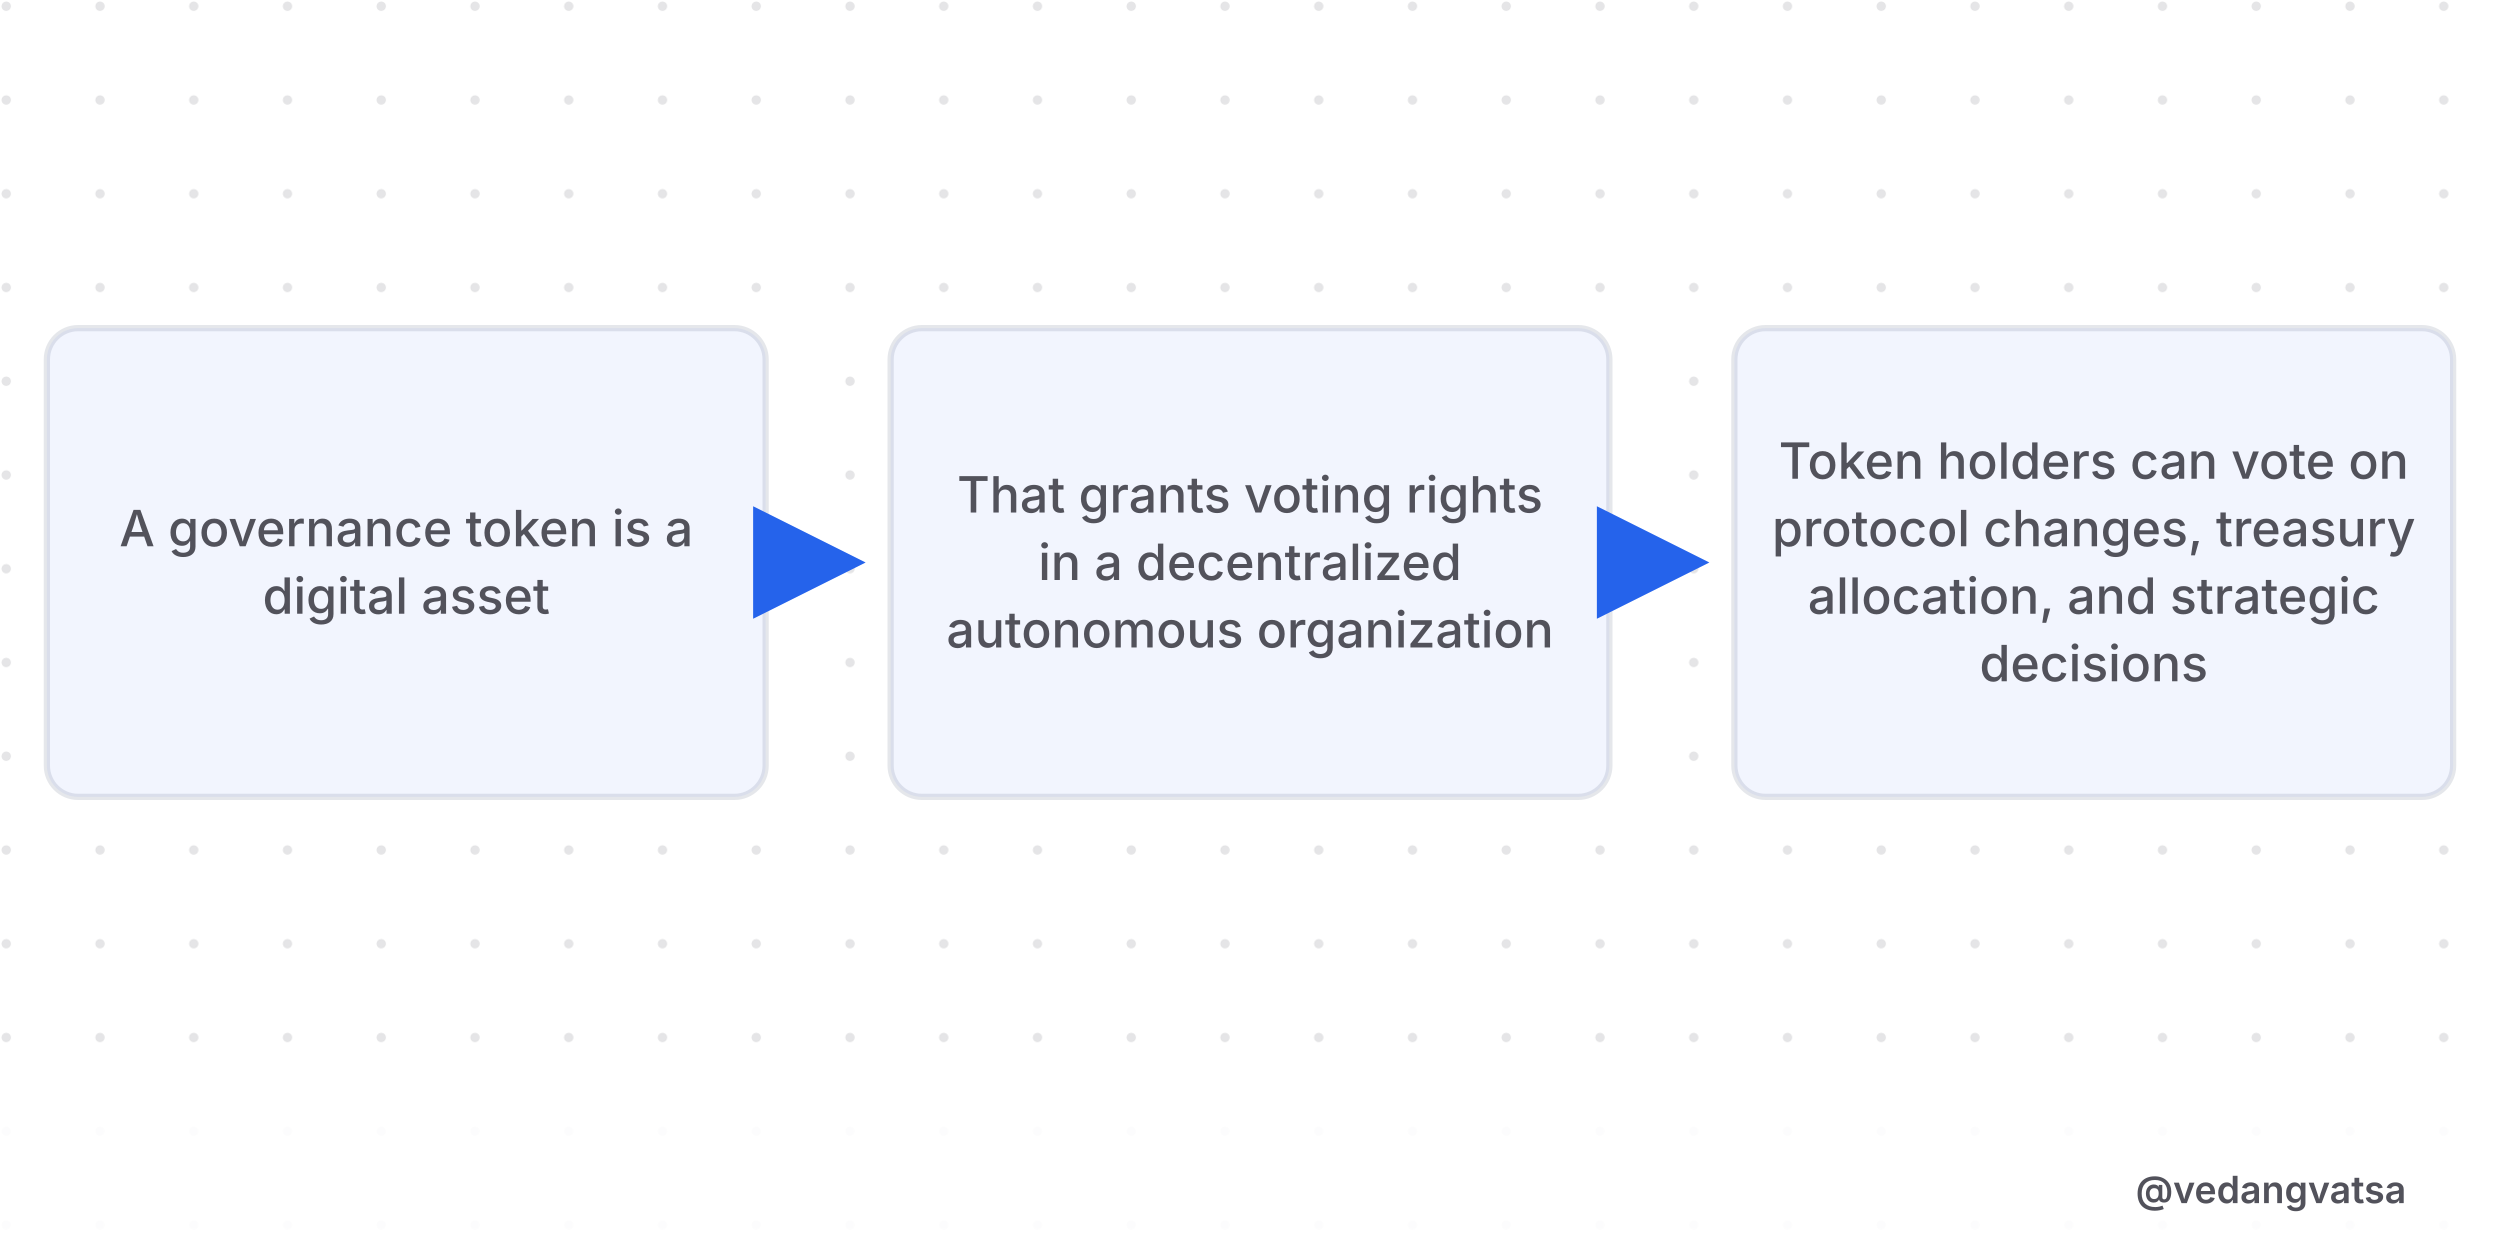
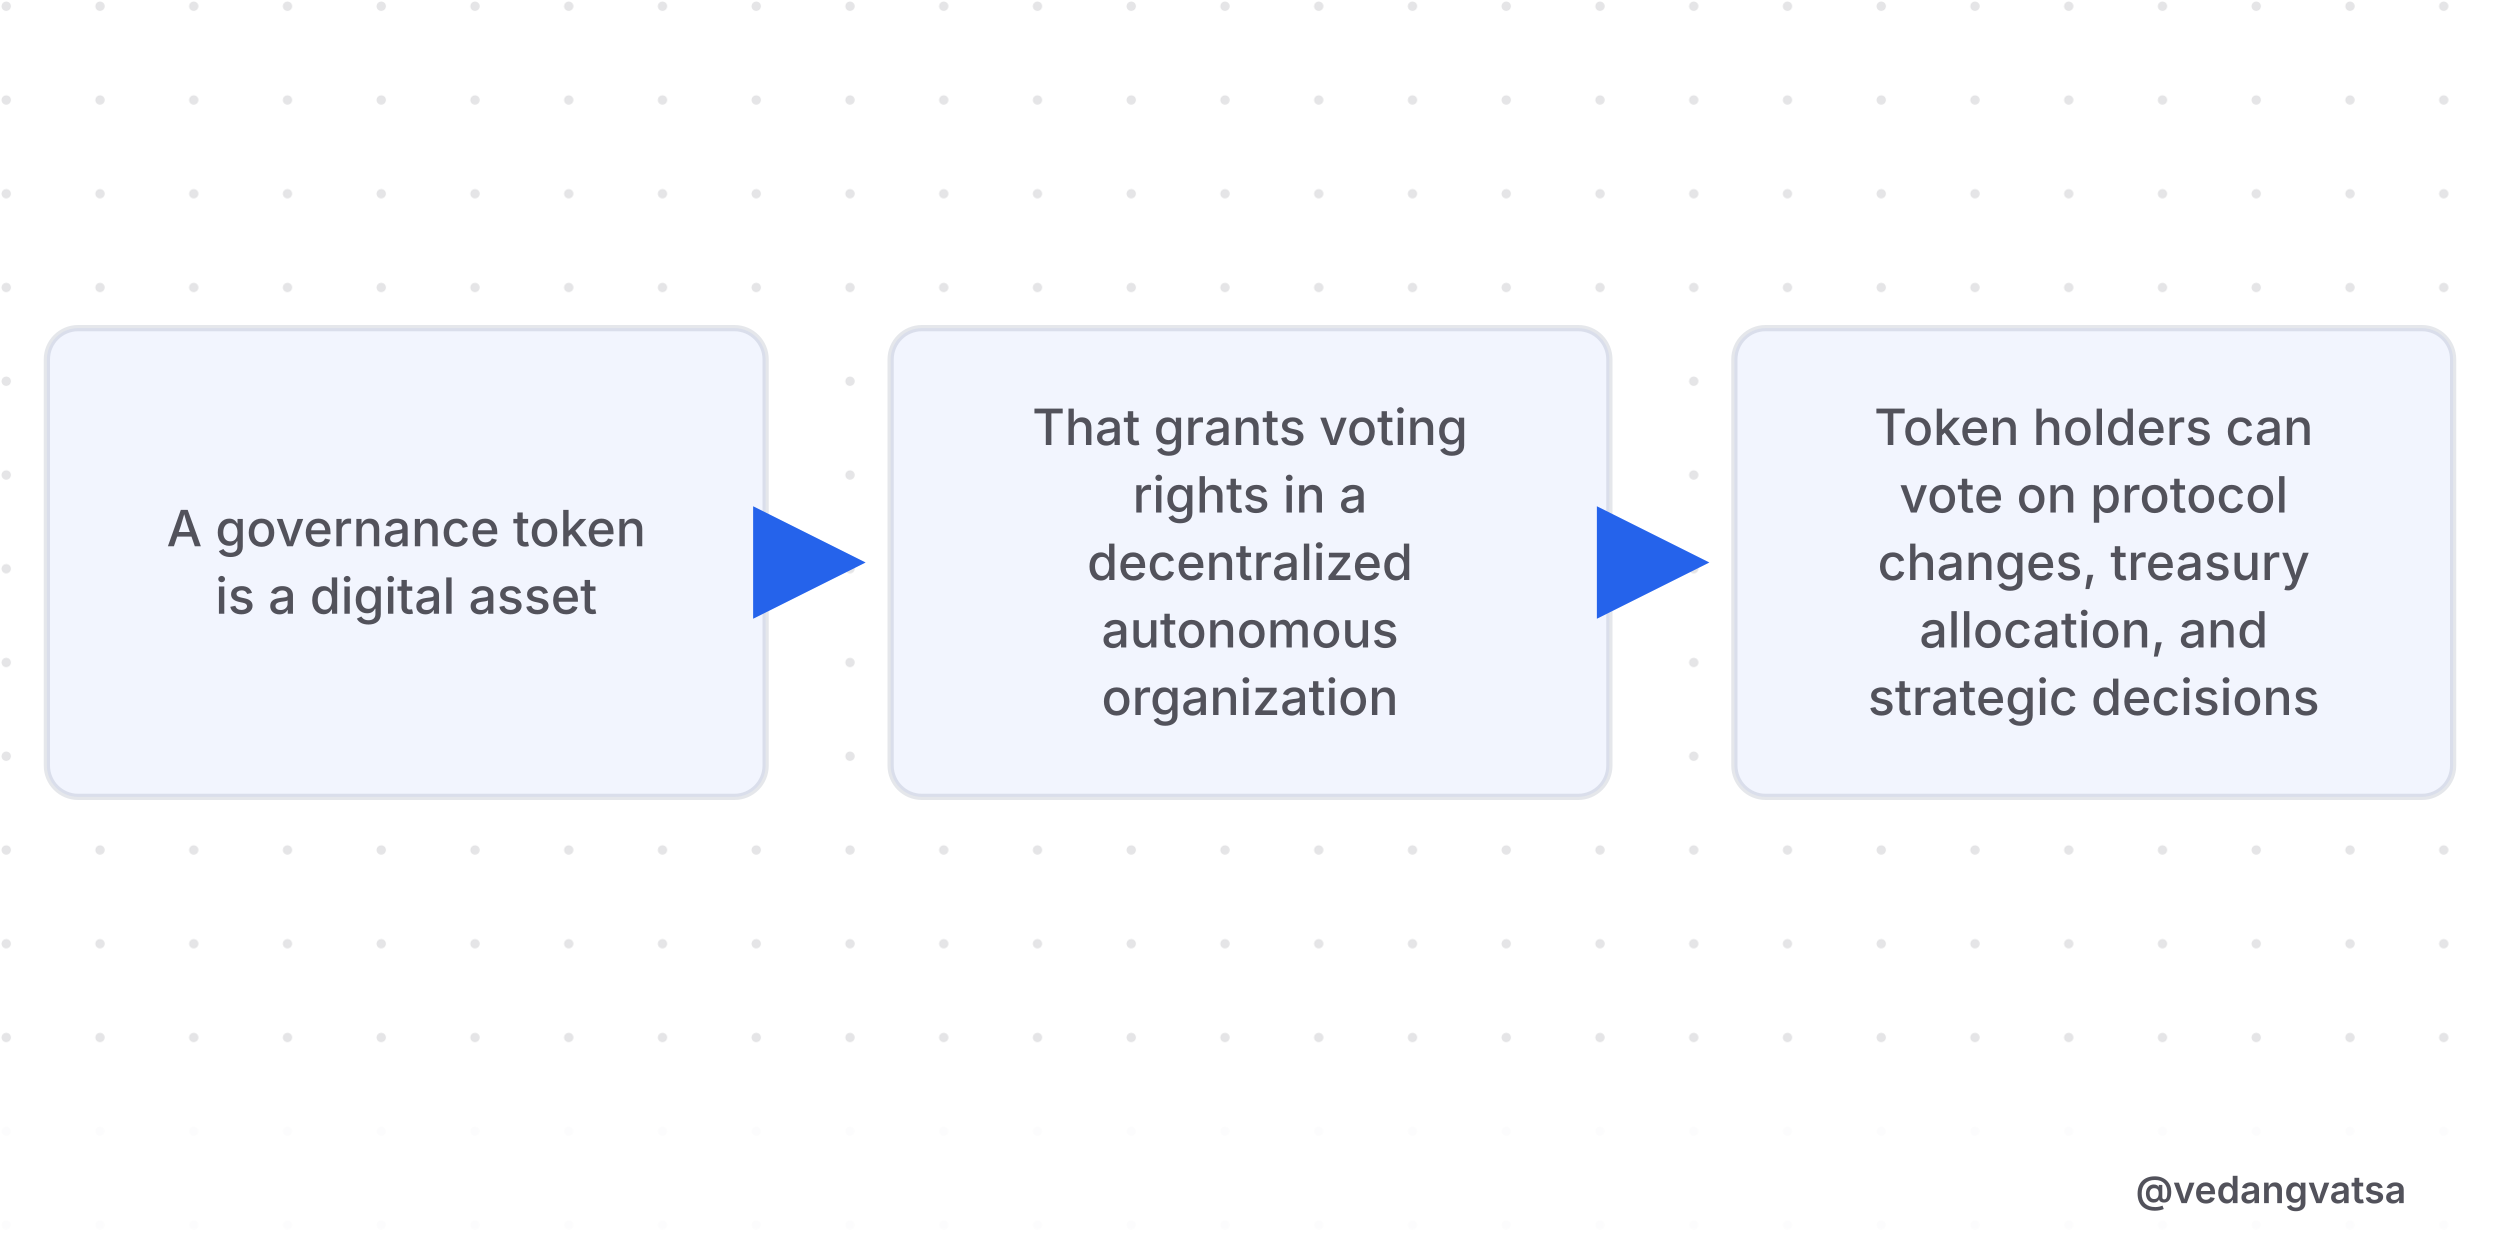
<svg xmlns="http://www.w3.org/2000/svg" viewBox="0 0 800 400" width="800" height="400" style="background-color:#ffffff">
  <defs>
    <pattern id="grid" width="30" height="30" patternUnits="userSpaceOnUse">
      <circle cx="2" cy="2" r="1.5" fill="#52525b" opacity="0.15" />
    </pattern>
    <marker id="arrow" markerWidth="12" markerHeight="12" refX="10" refY="6" orient="auto">
      <path d="M 0 0 L 12 6 L 0 12 z" fill="#2563eb" />
    </marker>
  </defs>
  <rect width="800" height="400" fill="#ffffff" />
  <rect width="800" height="400" fill="url(#grid)" />
  <g>
    <rect x="15" y="105" width="230" height="150" rx="10" fill="#ffffff" stroke="#e5e7eb" stroke-width="2" />
    <rect x="15" y="105" width="230" height="150" rx="10" fill="rgba(37,99,235,0.06)" />
-     <text x="130" y="174.8" font-family="'Inter',sans-serif" font-weight="500" font-size="16" fill="#52525b" text-anchor="middle">A governance token is a</text>
-     <text x="130" y="196.4" font-family="'Inter',sans-serif" font-weight="500" font-size="16" fill="#52525b" text-anchor="middle">digital asset</text>
+     <text x="130" y="174.8" font-family="'Inter',sans-serif" font-weight="500" font-size="16" fill="#52525b" text-anchor="middle">A governance token</text>
+     <text x="130" y="196.4" font-family="'Inter',sans-serif" font-weight="500" font-size="16" fill="#52525b" text-anchor="middle">is a digital asset</text>
    <line x1="250" y1="180" x2="271" y2="180" stroke="#2563eb" stroke-width="3" marker-end="url(#arrow)" />
    <rect x="285" y="105" width="230" height="150" rx="10" fill="#ffffff" stroke="#e5e7eb" stroke-width="2" />
    <rect x="285" y="105" width="230" height="150" rx="10" fill="rgba(37,99,235,0.06)" />
-     <text x="400" y="164" font-family="'Inter',sans-serif" font-weight="500" font-size="16" fill="#52525b" text-anchor="middle">That grants voting rights</text>
-     <text x="400" y="185.6" font-family="'Inter',sans-serif" font-weight="500" font-size="16" fill="#52525b" text-anchor="middle">in a decentralized</text>
-     <text x="400" y="207.2" font-family="'Inter',sans-serif" font-weight="500" font-size="16" fill="#52525b" text-anchor="middle">autonomous organization</text>
+     <text x="400" y="142.4" font-family="'Inter',sans-serif" font-weight="500" font-size="16" fill="#52525b" text-anchor="middle">That grants voting</text>
+     <text x="400" y="164" font-family="'Inter',sans-serif" font-weight="500" font-size="16" fill="#52525b" text-anchor="middle">rights in a</text>
+     <text x="400" y="185.6" font-family="'Inter',sans-serif" font-weight="500" font-size="16" fill="#52525b" text-anchor="middle">decentralized</text>
+     <text x="400" y="207.2" font-family="'Inter',sans-serif" font-weight="500" font-size="16" fill="#52525b" text-anchor="middle">autonomous</text>
+     <text x="400" y="228.8" font-family="'Inter',sans-serif" font-weight="500" font-size="16" fill="#52525b" text-anchor="middle">organization</text>
    <line x1="520" y1="180" x2="541" y2="180" stroke="#2563eb" stroke-width="3" marker-end="url(#arrow)" />
    <rect x="555" y="105" width="230" height="150" rx="10" fill="#ffffff" stroke="#e5e7eb" stroke-width="2" />
    <rect x="555" y="105" width="230" height="150" rx="10" fill="rgba(37,99,235,0.06)" />
-     <text x="670" y="153.2" font-family="'Inter',sans-serif" font-weight="500" font-size="16" fill="#52525b" text-anchor="middle">Token holders can vote on</text>
-     <text x="670" y="174.8" font-family="'Inter',sans-serif" font-weight="500" font-size="16" fill="#52525b" text-anchor="middle">protocol changes, treasury</text>
-     <text x="670" y="196.4" font-family="'Inter',sans-serif" font-weight="500" font-size="16" fill="#52525b" text-anchor="middle">allocation, and strategic</text>
-     <text x="670" y="218" font-family="'Inter',sans-serif" font-weight="500" font-size="16" fill="#52525b" text-anchor="middle">decisions</text>
+     <text x="670" y="142.4" font-family="'Inter',sans-serif" font-weight="500" font-size="16" fill="#52525b" text-anchor="middle">Token holders can</text>
+     <text x="670" y="164" font-family="'Inter',sans-serif" font-weight="500" font-size="16" fill="#52525b" text-anchor="middle">vote on protocol</text>
+     <text x="670" y="185.6" font-family="'Inter',sans-serif" font-weight="500" font-size="16" fill="#52525b" text-anchor="middle">changes, treasury</text>
+     <text x="670" y="207.2" font-family="'Inter',sans-serif" font-weight="500" font-size="16" fill="#52525b" text-anchor="middle">allocation, and</text>
+     <text x="670" y="228.8" font-family="'Inter',sans-serif" font-weight="500" font-size="16" fill="#52525b" text-anchor="middle">strategic decisions</text>
  </g>
  <rect x="0" y="360" width="800" height="40" fill="#ffffff" opacity="0.9" />
  <text x="770" y="385" font-family="'Inter',sans-serif" font-weight="600" font-size="12" fill="#52525b" text-anchor="end">@vedangvatsa</text>
</svg>
